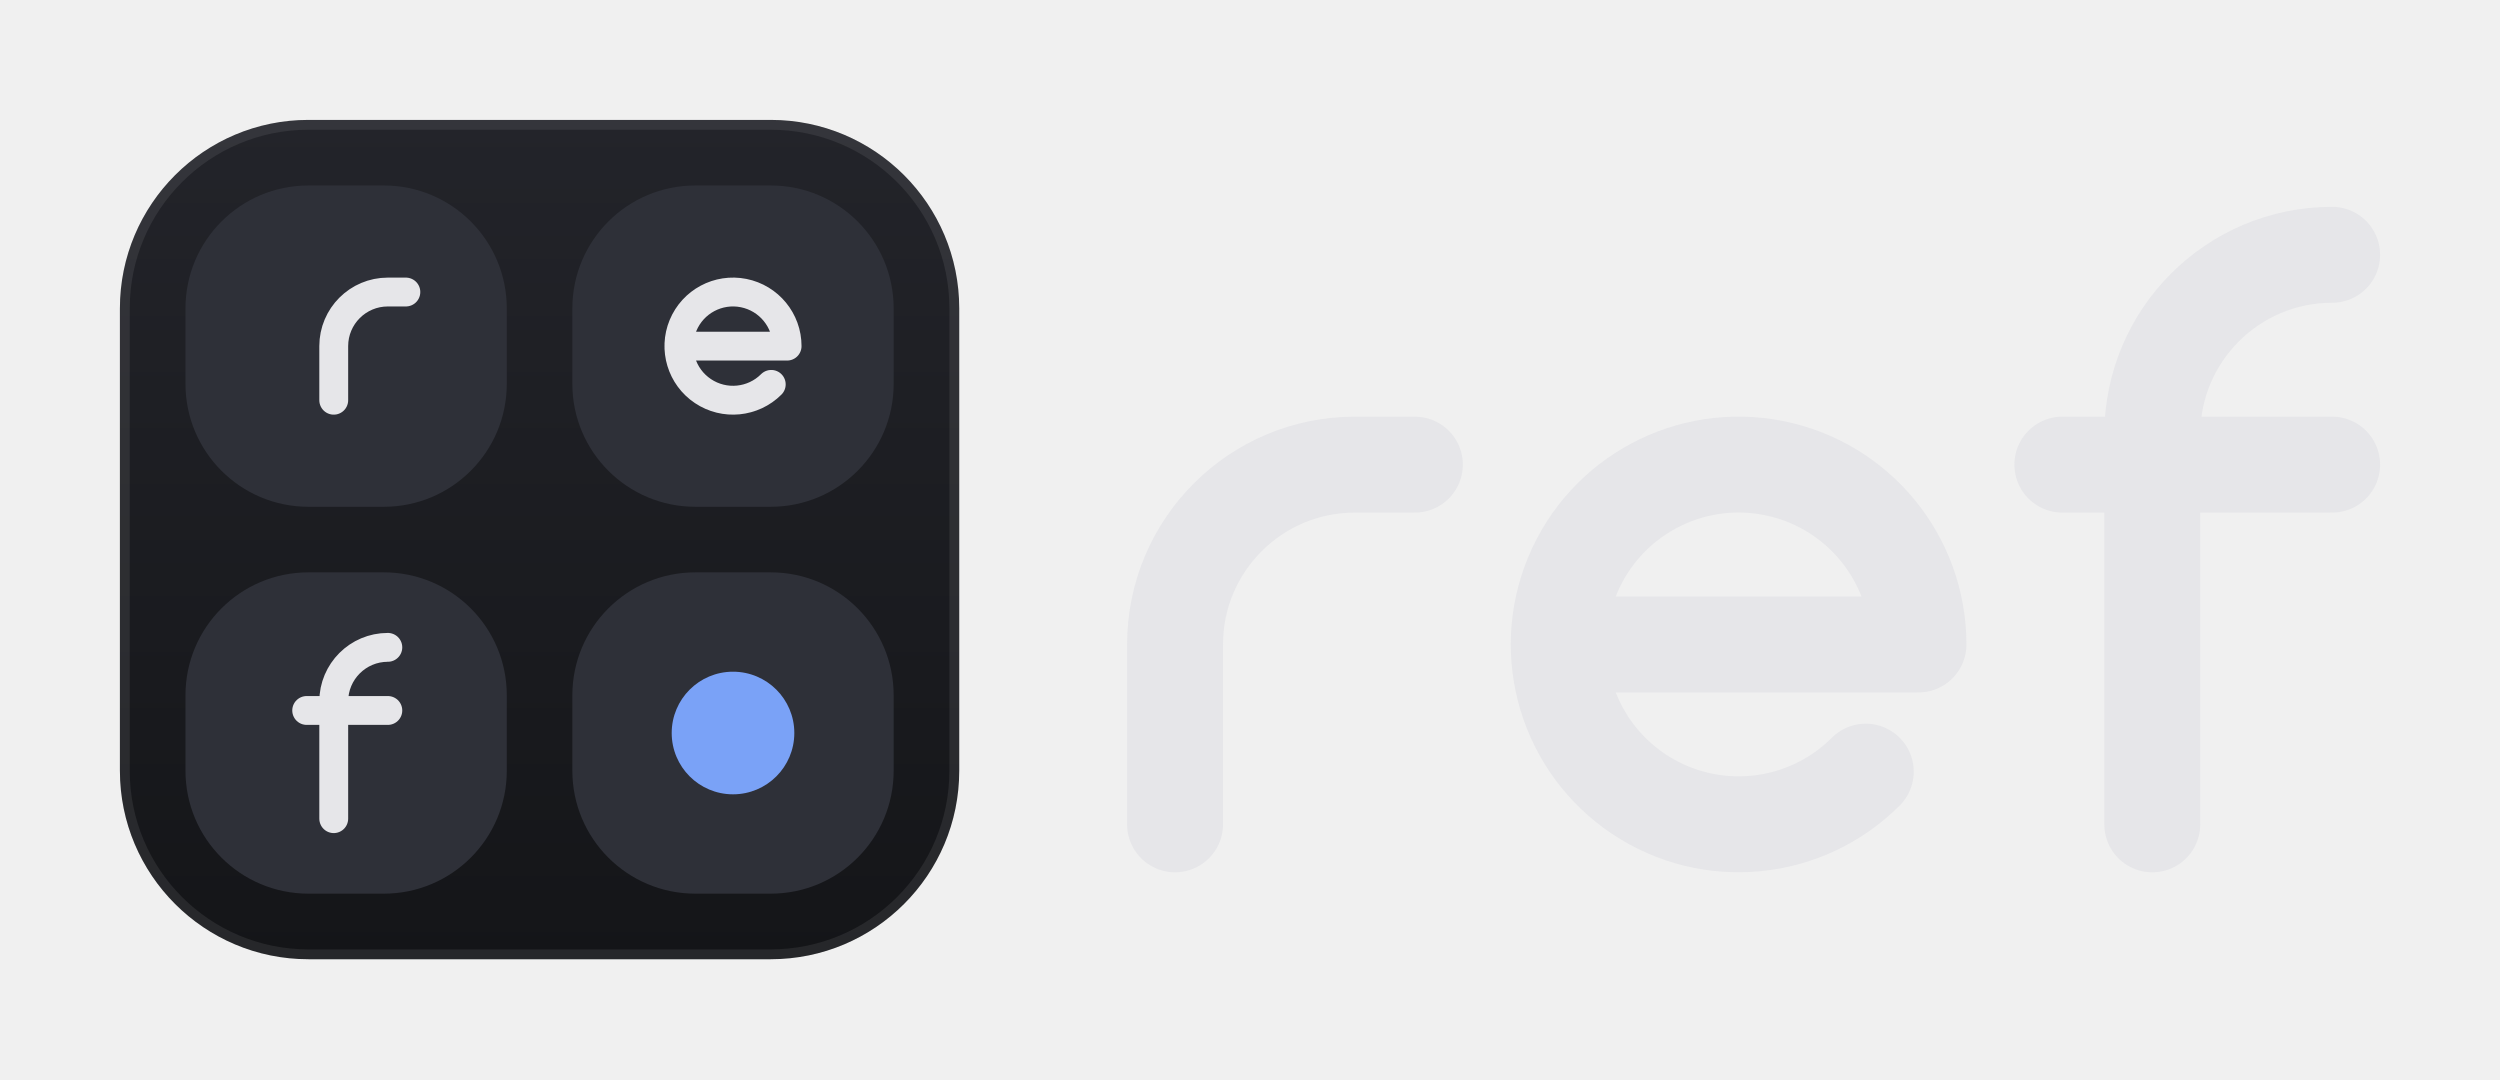
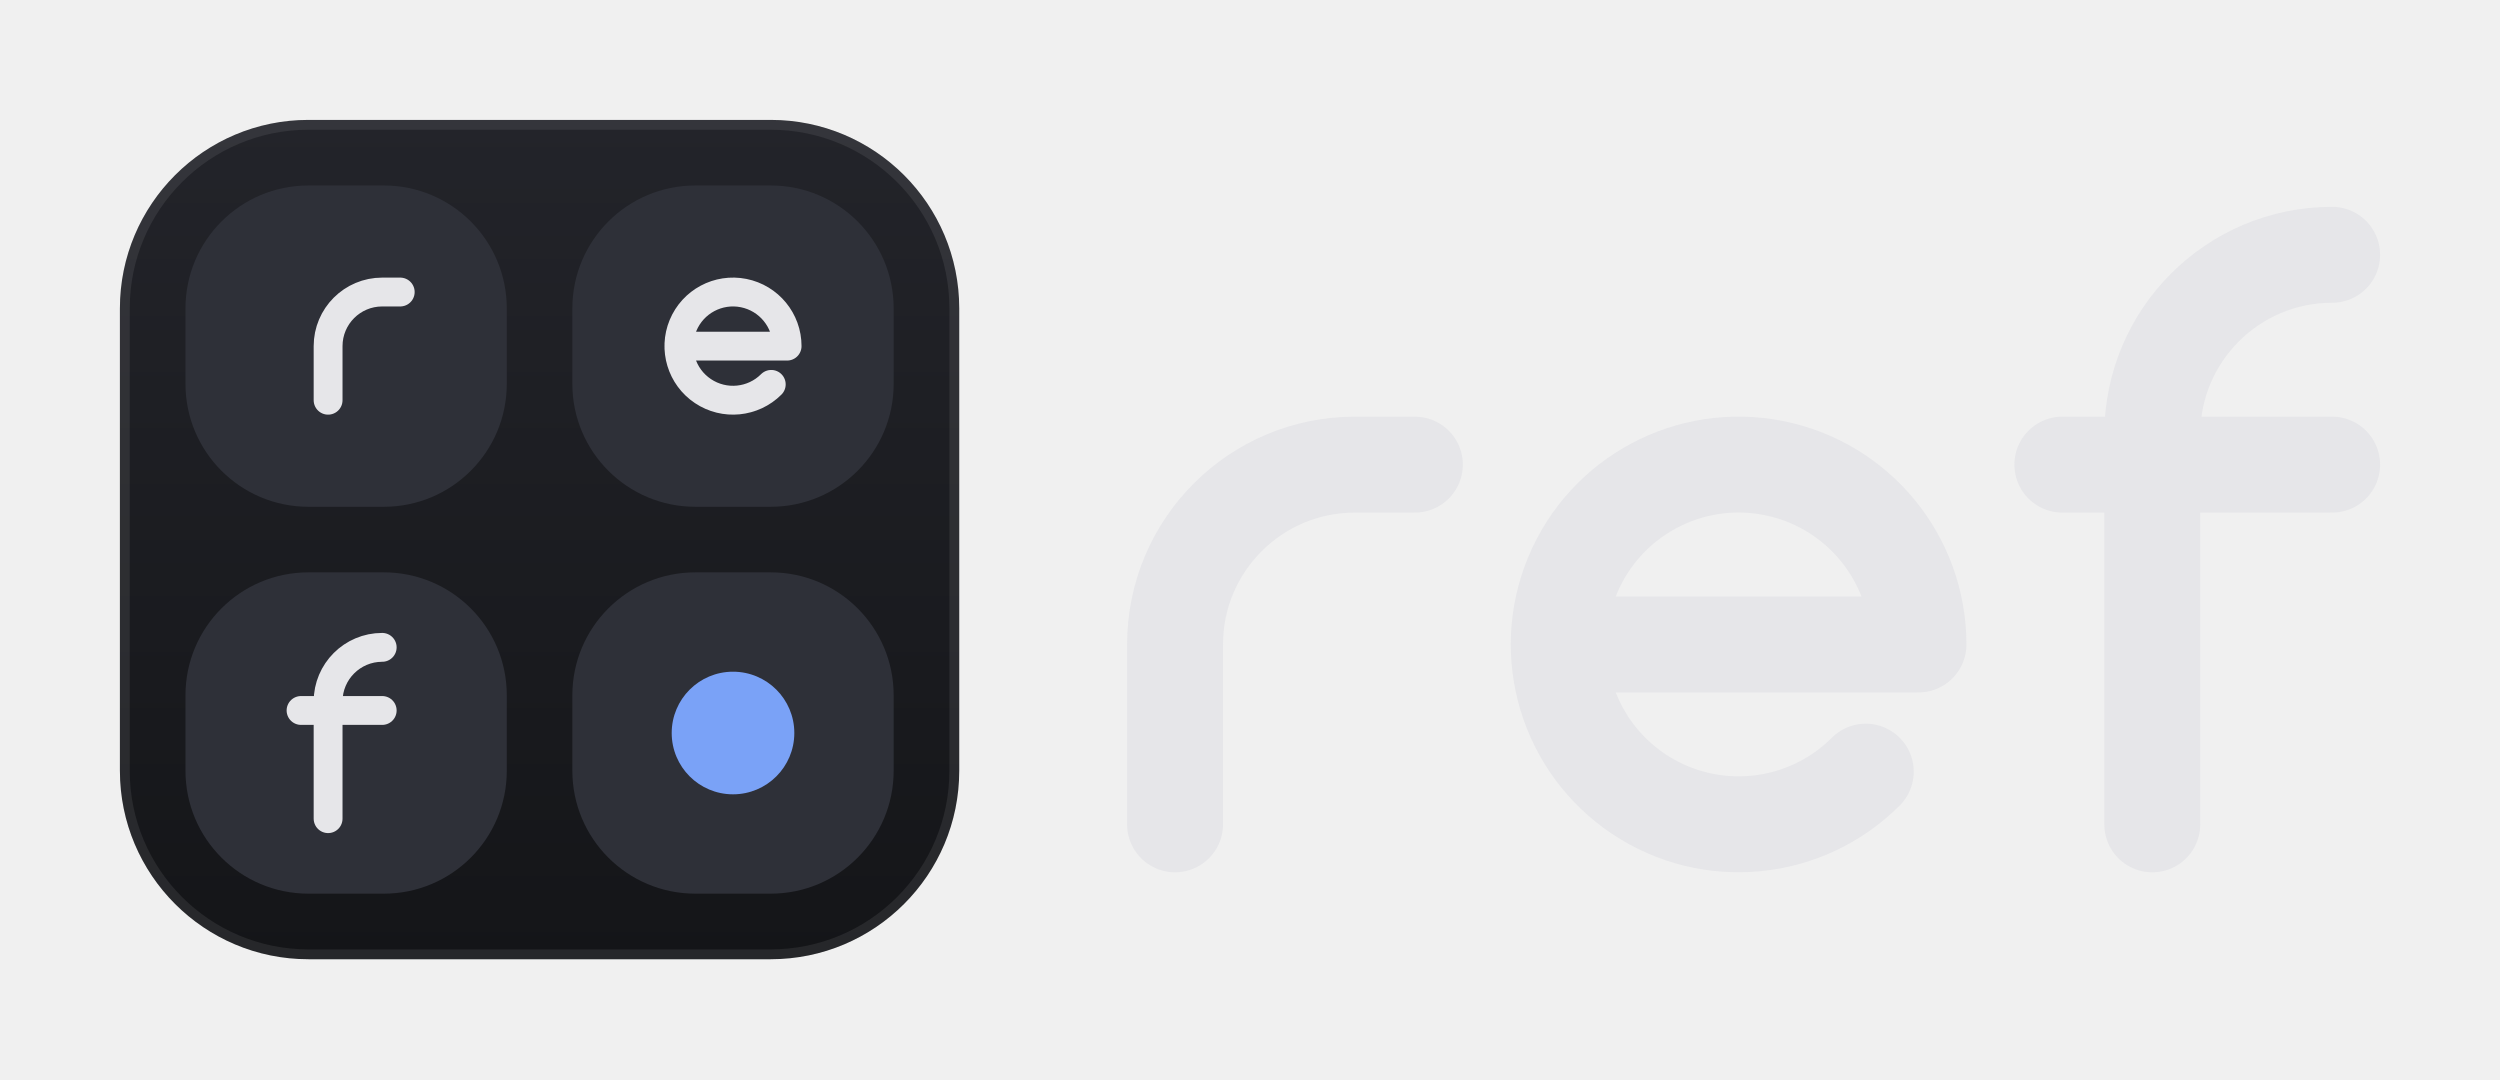
<svg xmlns="http://www.w3.org/2000/svg" width="834" height="360" viewBox="0 0 834 360">
  <defs>
    <linearGradient id="ref-tile" x1="0" y1="0" x2="0" y2="1">
      <stop offset="0" stop-color="#23242a" />
      <stop offset="1" stop-color="#141518" />
    </linearGradient>
  </defs>
  <g transform="translate(40 40) scale(0.273438)">
    <rect width="1024" height="1024" rx="230" fill="url(#ref-tile)" />
    <rect x="6" y="6" width="1012" height="1012" rx="224" fill="none" stroke="#ffffff" stroke-opacity="0.08" stroke-width="12" />
    <rect x="80" y="80" width="392" height="392" rx="150" fill="#2e3038" />
    <rect x="552" y="80" width="392" height="392" rx="150" fill="#2e3038" />
    <rect x="80" y="552" width="392" height="392" rx="150" fill="#2e3038" />
    <rect x="552" y="552" width="392" height="392" rx="150" fill="#2e3038" />
-     <path transform="translate(260.88 210.00) scale(22)" d="M0 6V3a3 3 0 0 1 3-3H4" fill="none" stroke="#e6e6e9" stroke-width="1.6" stroke-linecap="round" stroke-linejoin="round" />
+     <path transform="translate(254.00 210.00) scale(22)" d="M0 6V3a3 3 0 0 1 3-3H4" fill="none" stroke="#e6e6e9" stroke-width="1.6" stroke-linecap="round" stroke-linejoin="round" />
    <path transform="translate(682.00 210.00) scale(22)" d="M0 3H6A3 3 0 1 0 5.121 5.121" fill="none" stroke="#e6e6e9" stroke-width="1.6" stroke-linecap="round" stroke-linejoin="round" />
-     <path transform="translate(260.88 720.50) scale(22)" d="M0 6V-0.5a3 3 0 0 1 3-3M-1.5 0H3" fill="none" stroke="#e6e6e9" stroke-width="1.6" stroke-linecap="round" stroke-linejoin="round" />
+     <path transform="translate(254.00 720.50) scale(22)" d="M0 6V-0.5a3 3 0 0 1 3-3M-1.5 0H3" fill="none" stroke="#e6e6e9" stroke-width="1.6" stroke-linecap="round" stroke-linejoin="round" />
    <circle cx="748" cy="748" r="74.8" fill="#7aa2f7" />
  </g>
  <path transform="translate(392.00 155.00) scale(20)" d="M0 6V3a3 3 0 0 1 3-3H4" fill="none" stroke="#e6e6e9" stroke-width="1.6" stroke-linecap="round" stroke-linejoin="round" />
  <path transform="translate(520.00 155.00) scale(20)" d="M0 3H6A3 3 0 1 0 5.121 5.121" fill="none" stroke="#e6e6e9" stroke-width="1.6" stroke-linecap="round" stroke-linejoin="round" />
  <path transform="translate(718.00 155.00) scale(20)" d="M0 6V-0.5a3 3 0 0 1 3-3M-1.5 0H3" fill="none" stroke="#e6e6e9" stroke-width="1.6" stroke-linecap="round" stroke-linejoin="round" />
</svg>
